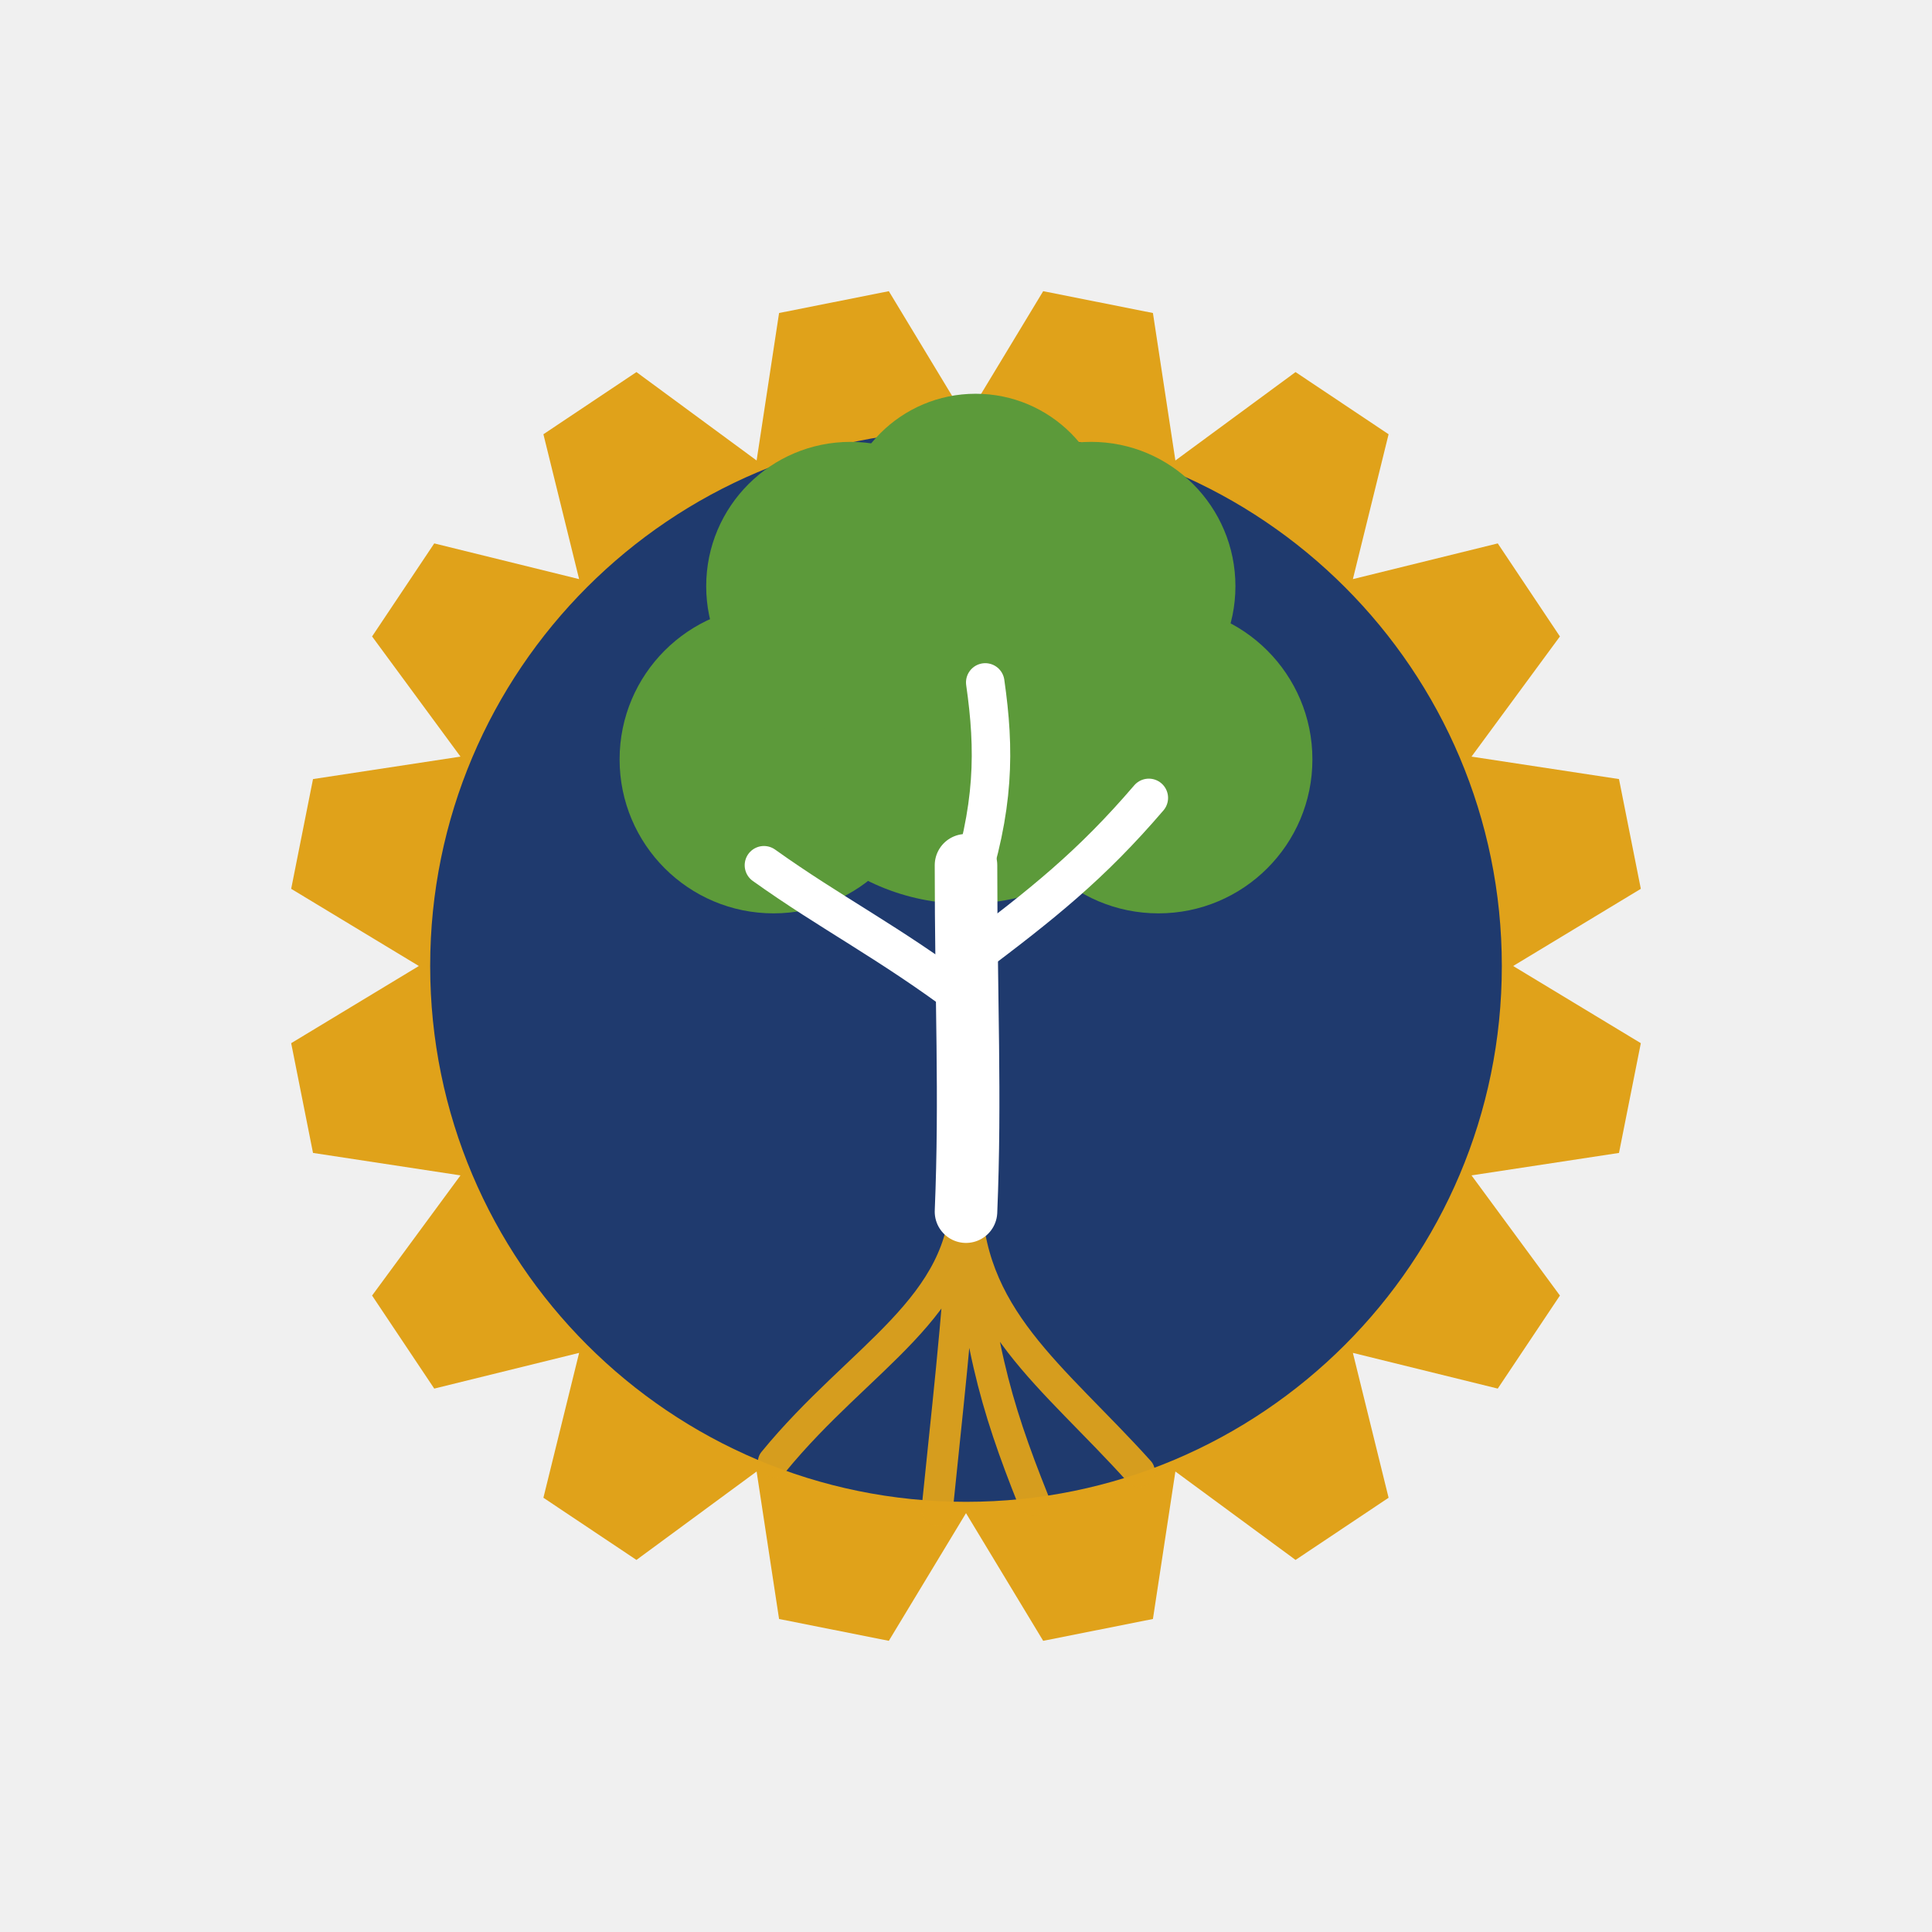
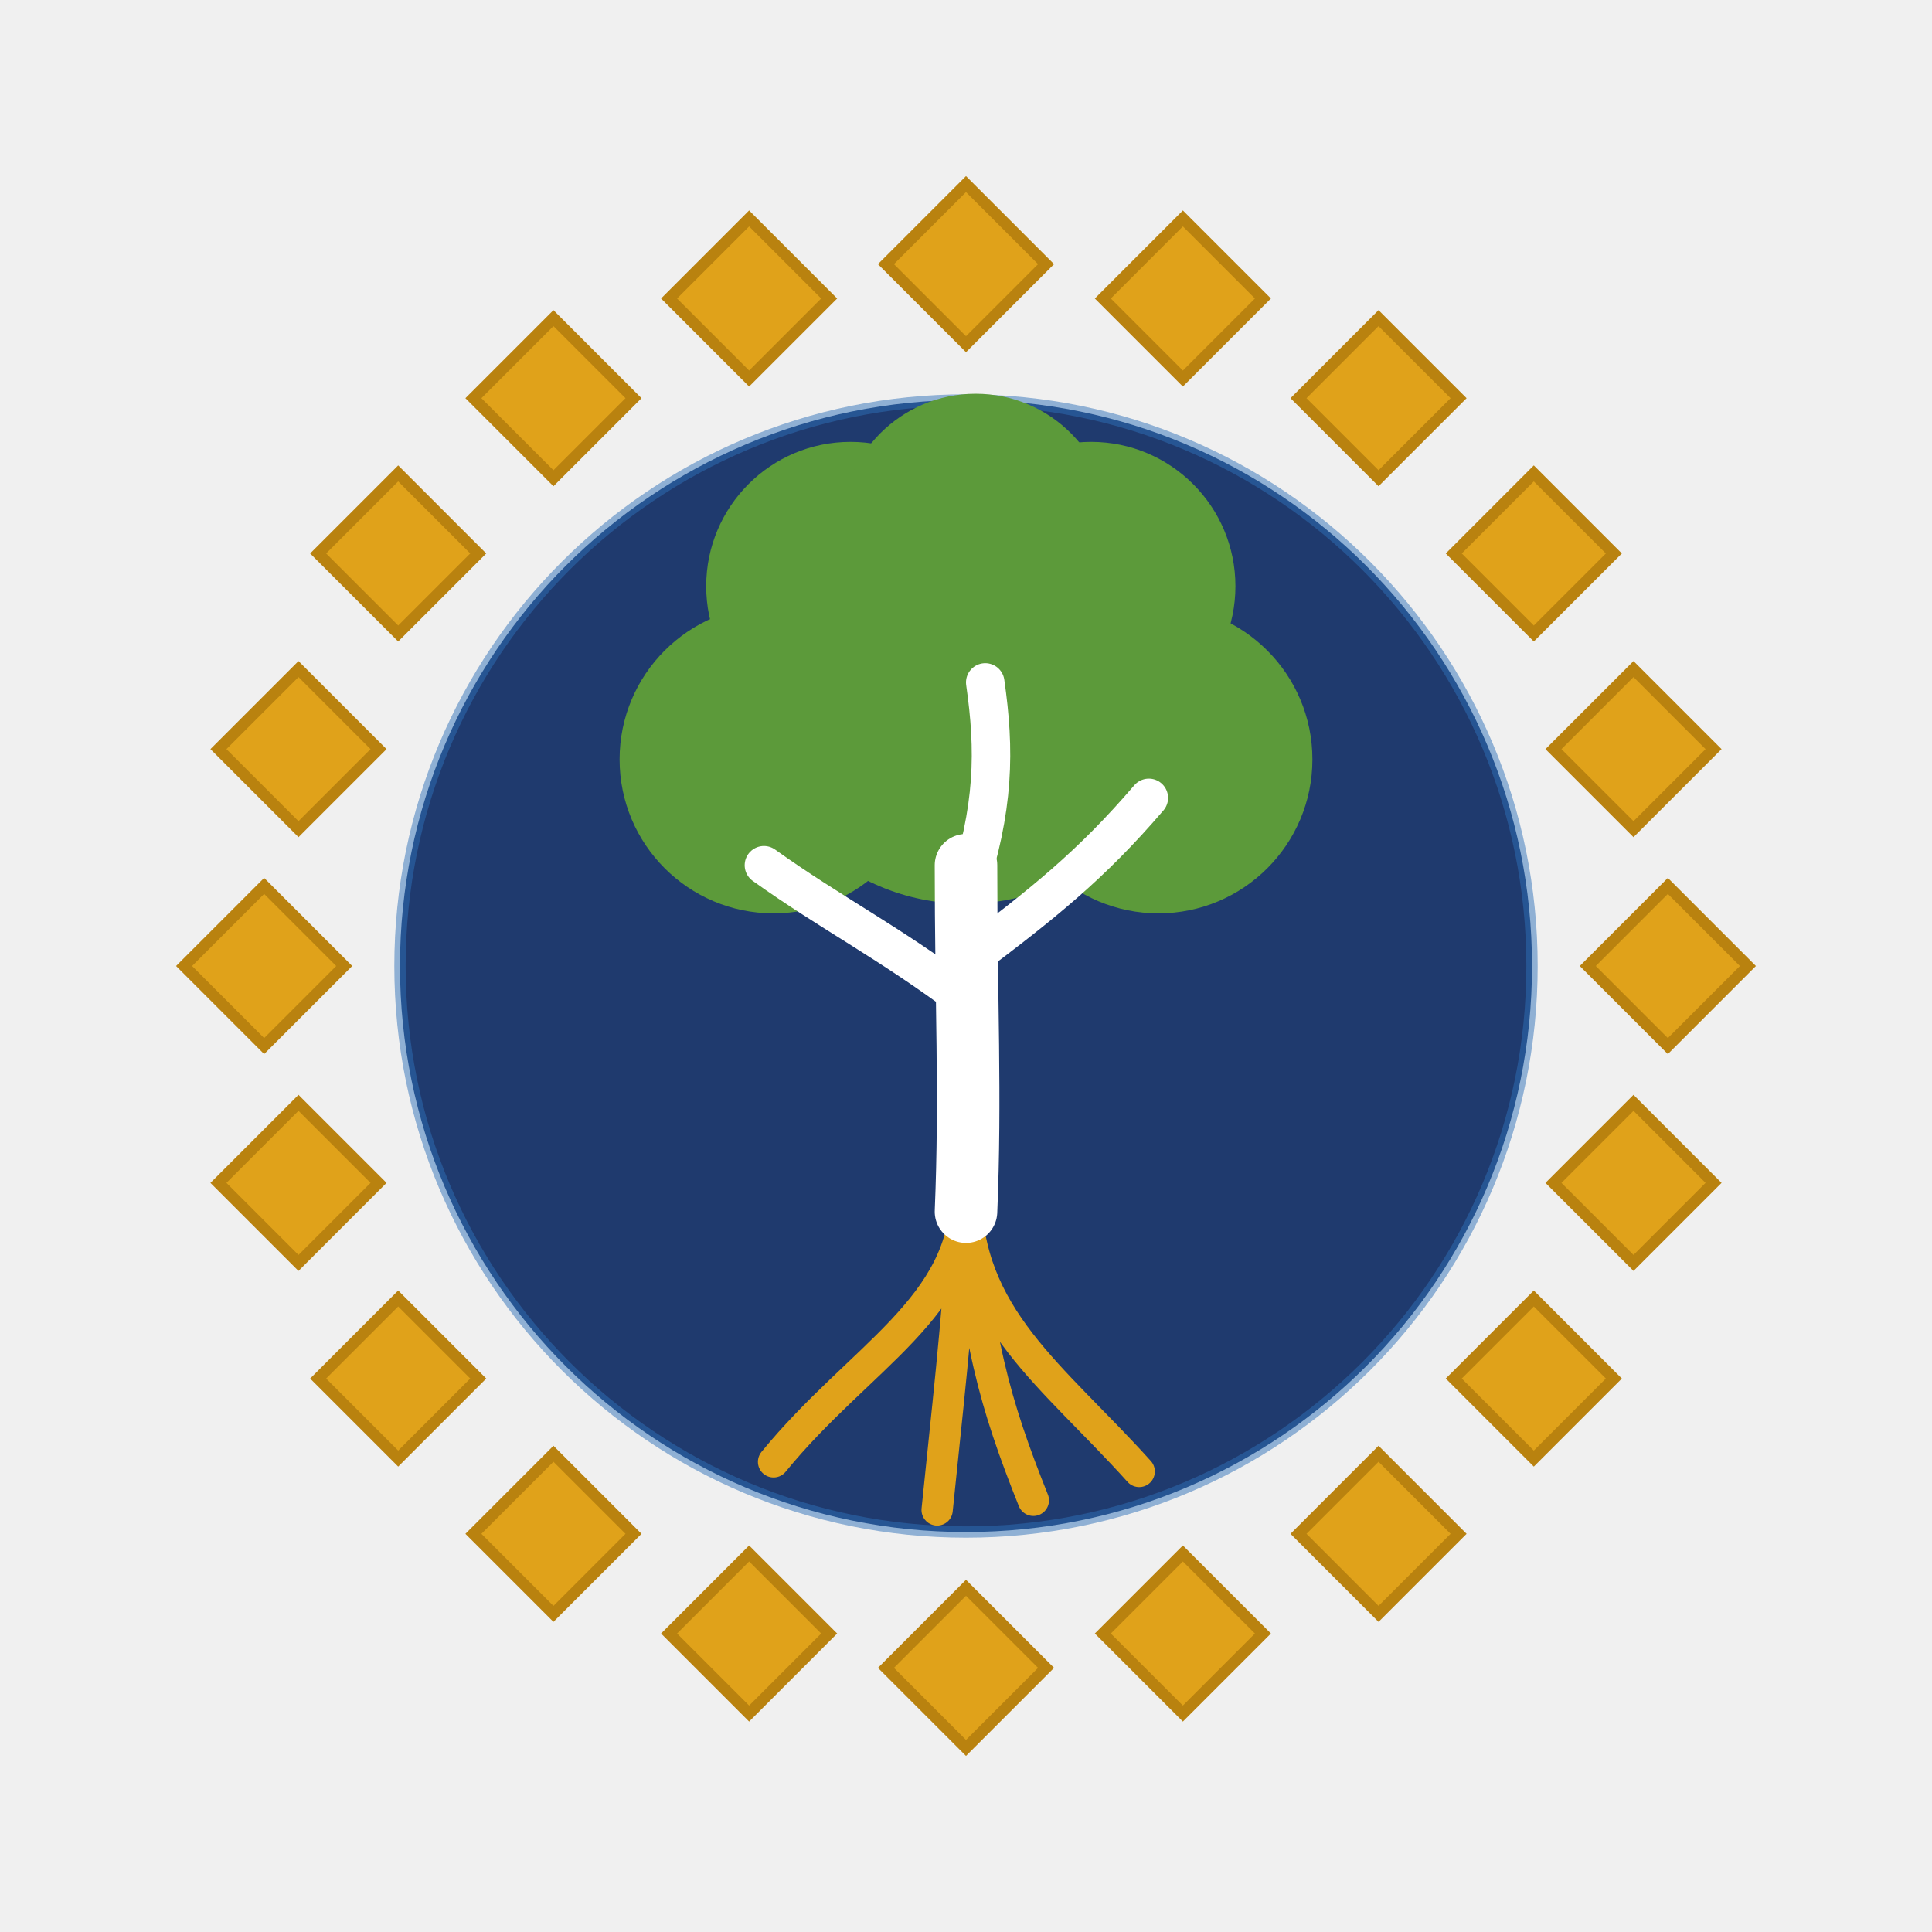
<svg xmlns="http://www.w3.org/2000/svg" viewBox="0 0 1152 1152">
-   <path d="M 902.25 576.00 L 978.38 622.02 L 965.36 687.46 L 877.42 700.85 L 930.14 772.50 L 893.07 827.98 L 806.69 806.69 L 827.98 893.07 L 772.50 930.14 L 700.85 877.42 L 687.46 965.36 L 622.02 978.38 L 576.00 902.25 L 529.98 978.38 L 464.54 965.36 L 451.15 877.42 L 379.50 930.14 L 324.02 893.07 L 345.31 806.69 L 258.93 827.98 L 221.86 772.50 L 274.58 700.85 L 186.64 687.46 L 173.62 622.02 L 249.75 576.00 L 173.62 529.98 L 186.64 464.54 L 274.58 451.15 L 221.86 379.50 L 258.93 324.02 L 345.31 345.31 L 324.02 258.93 L 379.50 221.86 L 451.15 274.58 L 464.54 186.64 L 529.98 173.62 L 576.00 249.75 L 622.02 173.62 L 687.46 186.64 L 700.85 274.58 L 772.50 221.86 L 827.98 258.93 L 806.69 345.31 L 893.07 324.02 L 930.14 379.50 L 877.42 451.15 L 965.36 464.54 L 978.38 529.98 Z" fill="#E0A21A" />
-   <circle cx="576.0" cy="576.0" r="319.5" fill="#1F3A6E" />
-   <g transform="translate(576.0,596.25) scale(2.86875)">
+   <rect x="542.25" y="123.75" width="67.5" height="67.5" fill="#E0A21A" stroke="#B9820F" stroke-width="6.75" transform="rotate(45 576.00 157.50)" />
+   <rect x="671.57" y="144.23" width="67.5" height="67.5" fill="#E0A21A" stroke="#B9820F" stroke-width="6.75" transform="rotate(45 705.32 177.98)" />
+   <rect x="788.24" y="203.68" width="67.5" height="67.5" fill="#E0A21A" stroke="#B9820F" stroke-width="6.75" transform="rotate(45 821.99 237.43)" />
+   <rect x="880.82" y="296.26" width="67.5" height="67.5" fill="#E0A21A" stroke="#B9820F" stroke-width="6.75" transform="rotate(45 914.57 330.01)" />
+   <rect x="940.27" y="412.93" width="67.5" height="67.5" fill="#E0A21A" stroke="#B9820F" stroke-width="6.75" transform="rotate(45 974.02 446.68)" />
+   <rect x="960.75" y="542.25" width="67.5" height="67.5" fill="#E0A21A" stroke="#B9820F" stroke-width="6.75" transform="rotate(45 994.50 576.00)" />
+   <rect x="940.27" y="671.57" width="67.5" height="67.5" fill="#E0A21A" stroke="#B9820F" stroke-width="6.75" transform="rotate(45 974.02 705.32)" />
+   <rect x="880.82" y="788.24" width="67.5" height="67.5" fill="#E0A21A" stroke="#B9820F" stroke-width="6.75" transform="rotate(45 914.57 821.99)" />
+   <rect x="788.24" y="880.82" width="67.5" height="67.5" fill="#E0A21A" stroke="#B9820F" stroke-width="6.75" transform="rotate(45 821.99 914.57)" />
+   <rect x="671.57" y="940.27" width="67.5" height="67.5" fill="#E0A21A" stroke="#B9820F" stroke-width="6.75" transform="rotate(45 705.32 974.02)" />
+   <rect x="542.25" y="960.75" width="67.5" height="67.5" fill="#E0A21A" stroke="#B9820F" stroke-width="6.75" transform="rotate(45 576.00 994.50)" />
+   <rect x="412.93" y="940.27" width="67.5" height="67.5" fill="#E0A21A" stroke="#B9820F" stroke-width="6.75" transform="rotate(45 446.68 974.02)" />
+   <rect x="296.26" y="880.82" width="67.5" height="67.5" fill="#E0A21A" stroke="#B9820F" stroke-width="6.75" transform="rotate(45 330.01 914.57)" />
+   <rect x="203.68" y="788.24" width="67.5" height="67.5" fill="#E0A21A" stroke="#B9820F" stroke-width="6.75" transform="rotate(45 237.43 821.99)" />
+   <rect x="144.23" y="671.57" width="67.5" height="67.5" fill="#E0A21A" stroke="#B9820F" stroke-width="6.75" transform="rotate(45 177.98 705.32)" />
+   <rect x="123.75" y="542.25" width="67.5" height="67.5" fill="#E0A21A" stroke="#B9820F" stroke-width="6.75" transform="rotate(45 157.50 576.00)" />
+   <rect x="144.23" y="412.93" width="67.5" height="67.5" fill="#E0A21A" stroke="#B9820F" stroke-width="6.75" transform="rotate(45 177.98 446.68)" />
+   <rect x="203.68" y="296.26" width="67.5" height="67.5" fill="#E0A21A" stroke="#B9820F" stroke-width="6.75" transform="rotate(45 237.43 330.01)" />
+   <rect x="296.26" y="203.68" width="67.5" height="67.5" fill="#E0A21A" stroke="#B9820F" stroke-width="6.75" transform="rotate(45 330.01 237.43)" />
+   <rect x="412.93" y="144.23" width="67.5" height="67.5" fill="#E0A21A" stroke="#B9820F" stroke-width="6.75" transform="rotate(45 446.68 177.98)" />
+   <circle cx="576" cy="576" r="337.5" fill="#1F3A6E" />
+   <circle cx="576" cy="576" r="337.5" fill="none" stroke="#2E6FB7" stroke-width="6.75" opacity="0.5" />
+   <g transform="translate(576,596.25) scale(2.86875)">
    <circle cx="0" cy="-66" r="46" fill="#5C9A3A" />
    <circle cx="-40" cy="-50" r="32" fill="#5C9A3A" />
    <circle cx="40" cy="-50" r="32" fill="#5C9A3A" />
    <circle cx="-24" cy="-86" r="30" fill="#5C9A3A" />
    <circle cx="26" cy="-86" r="30" fill="#5C9A3A" />
    <circle cx="2" cy="-98" r="28" fill="#5C9A3A" />
-     <path d="M 0 40 C 0 64 -22 74 -40 96                  M 0 40 C 0 66 18 78 36 98                  M 0 40 C -2 70 -4 86 -6 106                  M 0 40 C 2 70 6 84 14 104" fill="none" stroke="#E0A21A" stroke-width="6.5" stroke-linecap="round" opacity="0.95" />
+     <path d="M 0 40 C 0 64 -22 74 -40 96 M 0 40 C 0 66 18 78 36 98 M 0 40 C -2 70 -4 86 -6 106 M 0 40 C 2 70 6 84 14 104" fill="none" stroke="#E0A21A" stroke-width="6.5" stroke-linecap="round" />
    <path d="M 0 44 C 1 20 0 0 0 -28" fill="none" stroke="#FFFFFF" stroke-width="13" stroke-linecap="round" />
-     <path d="M 0 -8 C 16 -20 26 -28 38 -42              M 0 0 C -16 -12 -28 -18 -42 -28              M 0 -22 C 6 -40 6 -52 4 -66" fill="none" stroke="#FFFFFF" stroke-width="8" stroke-linecap="round" />
+     <path d="M 0 -8 C 16 -20 26 -28 38 -42 M 0 0 C -16 -12 -28 -18 -42 -28 M 0 -22 C 6 -40 6 -52 4 -66" fill="none" stroke="#FFFFFF" stroke-width="8" stroke-linecap="round" />
  </g>
</svg>
